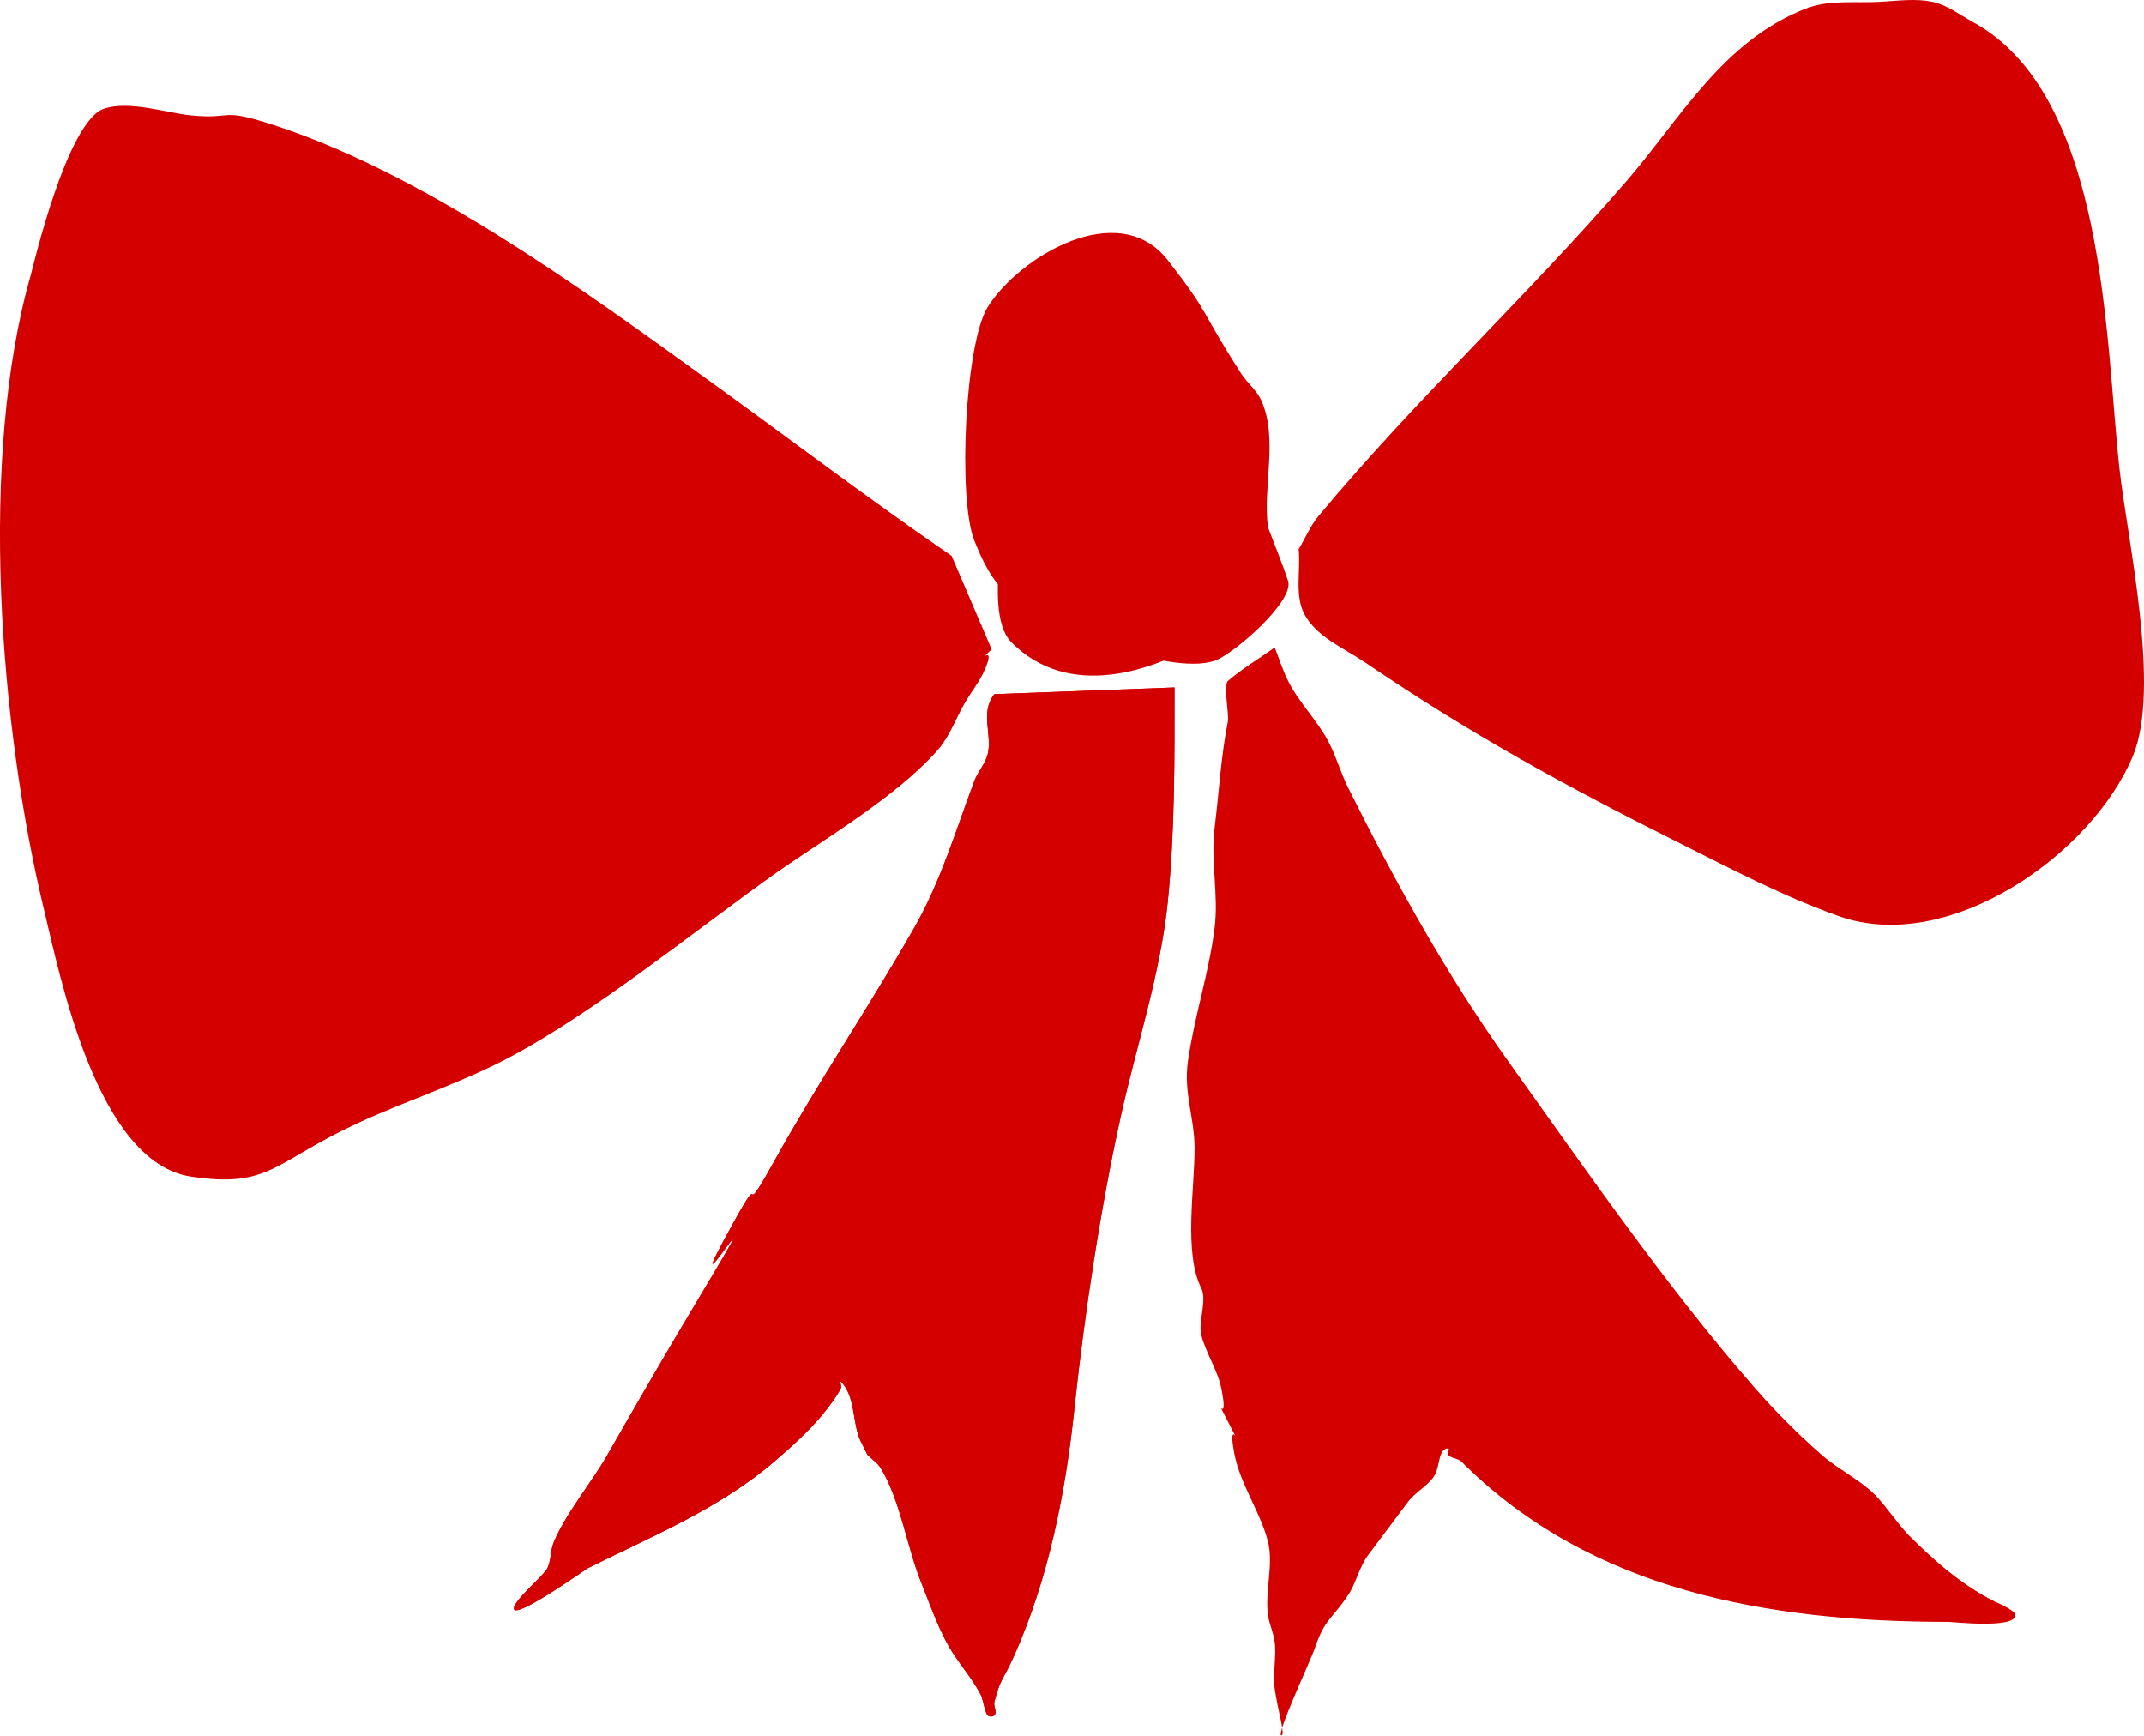
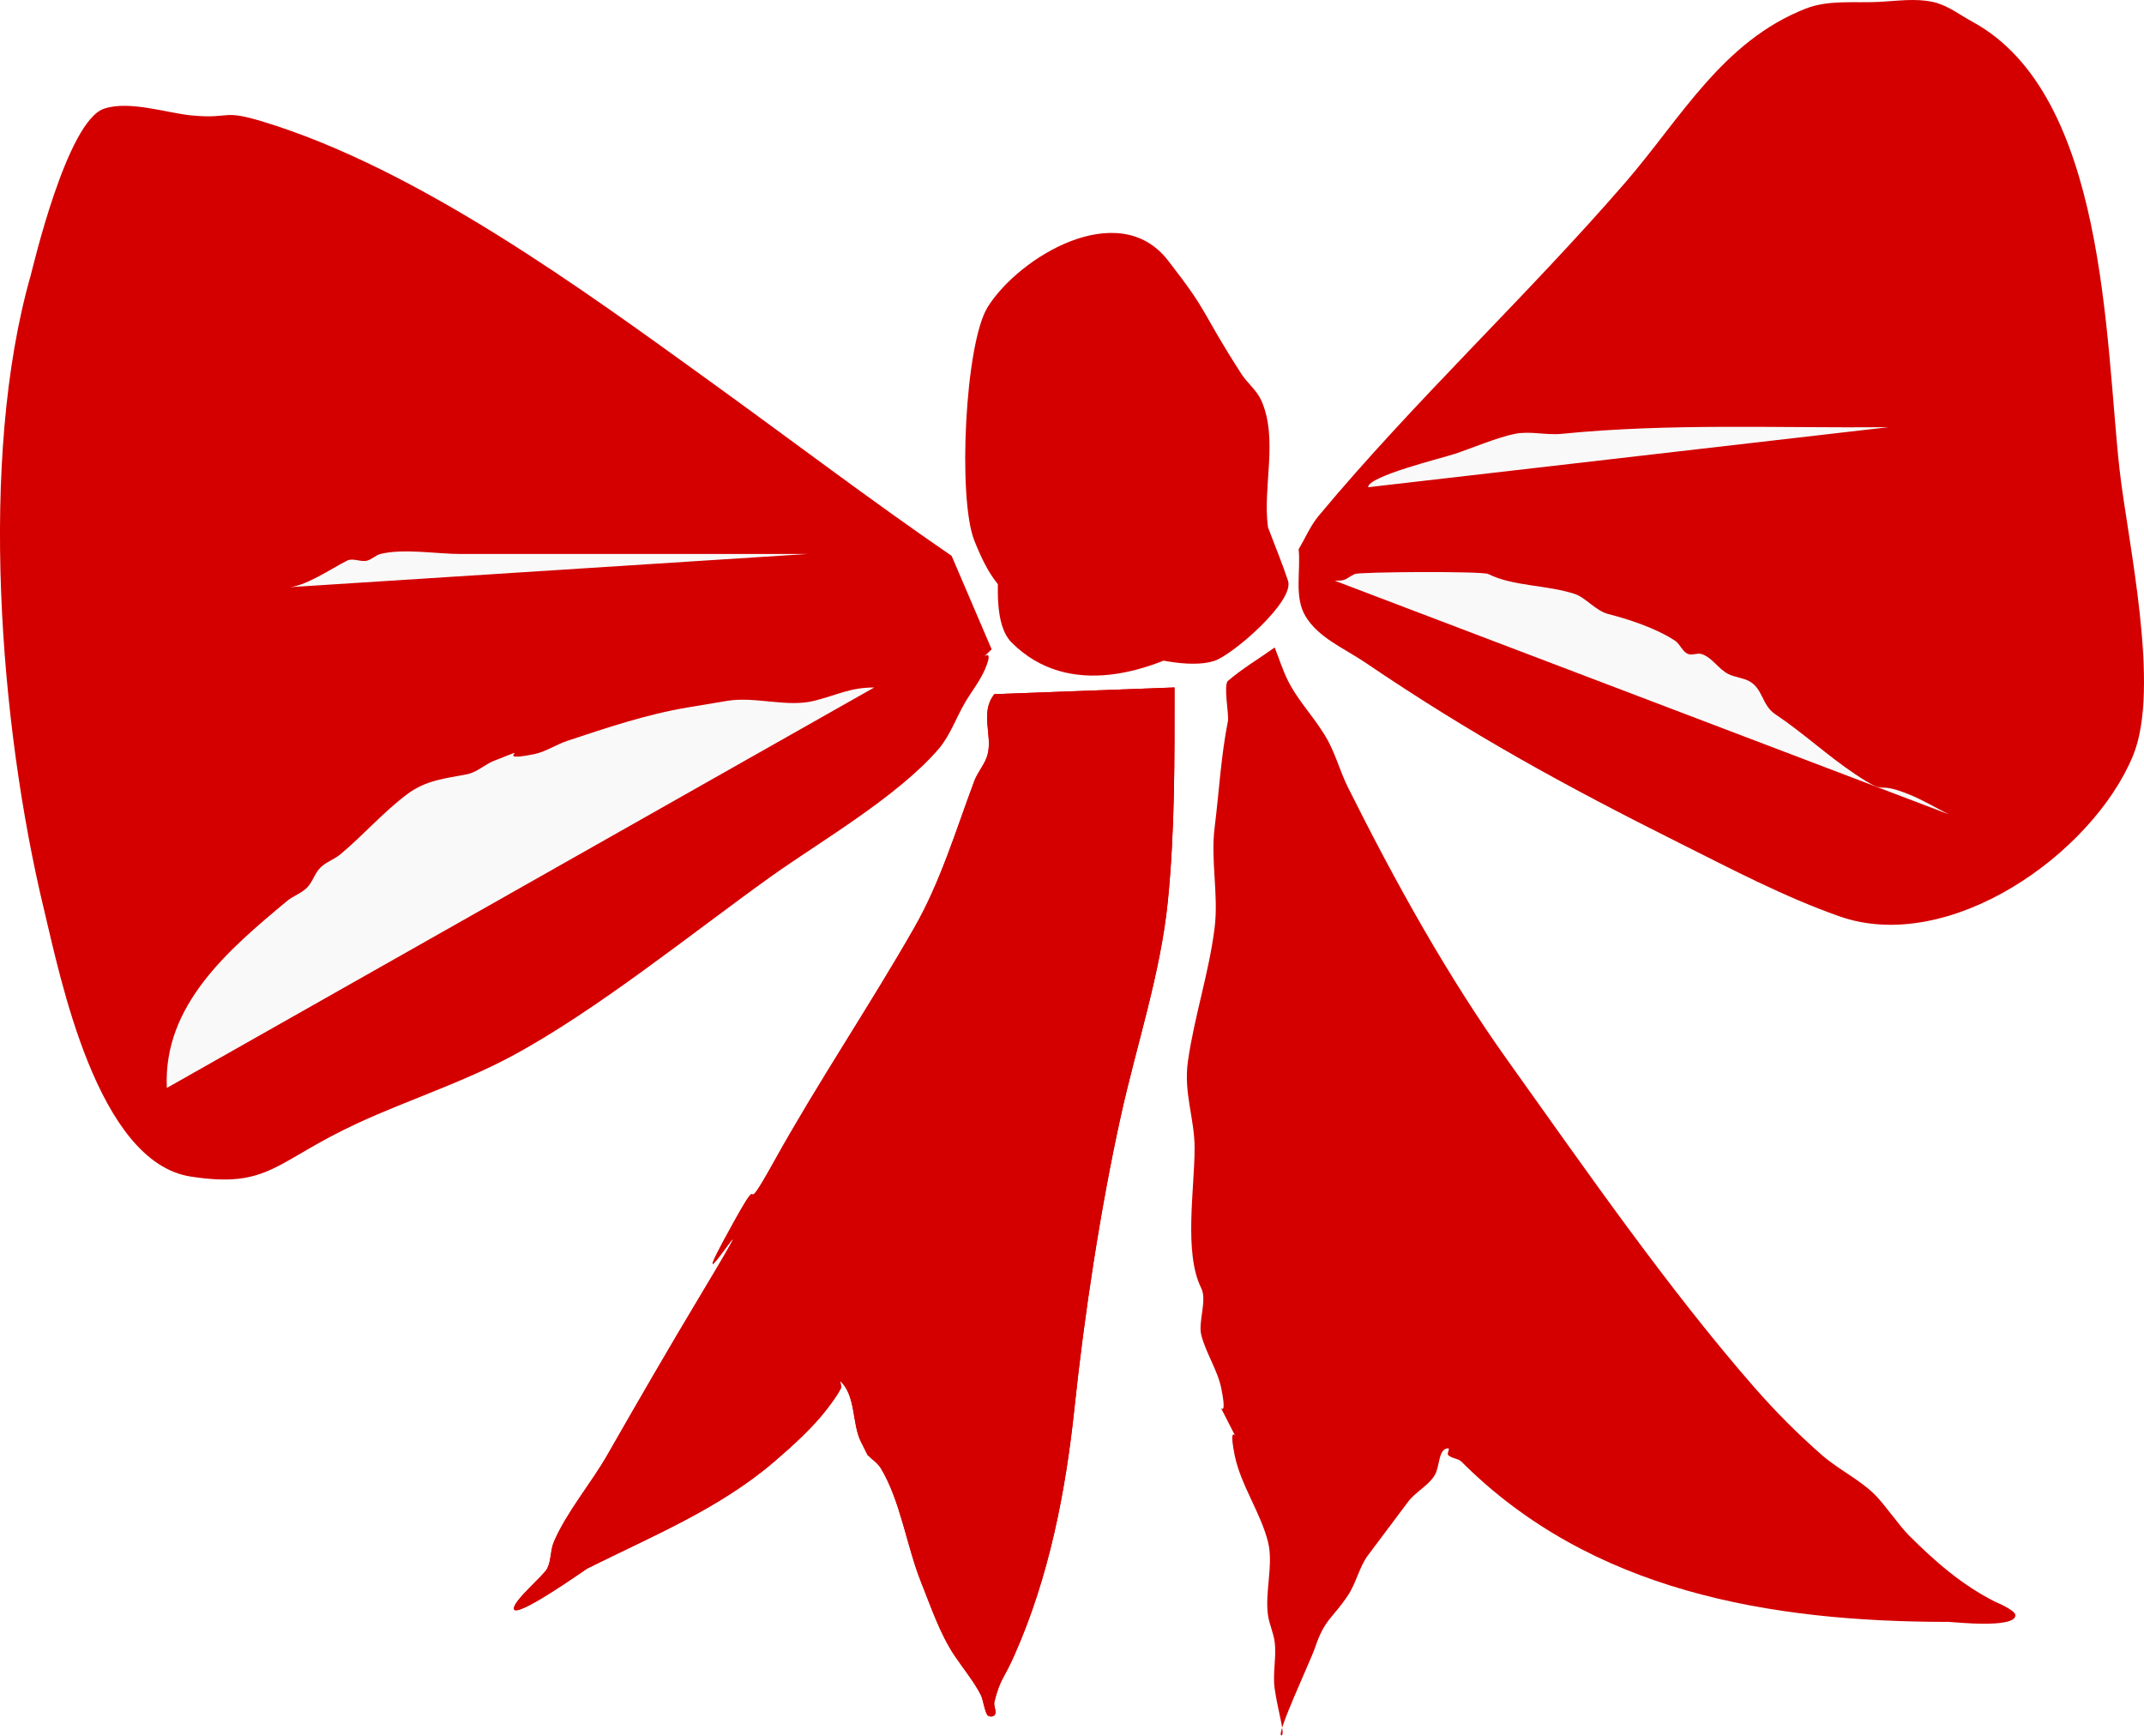
<svg xmlns="http://www.w3.org/2000/svg" width="122.101mm" height="98.816mm" viewBox="0 0 122.101 98.816" version="1.1" id="svg1">
  <defs id="defs1" />
  <g id="layer1" transform="translate(-25.61769,-73.6247)">
    <path style="fill:#d40000;stroke-width:0.265" d="m 50.036,115.083 c 16.679,0 33.357,0 50.036,0" id="path1" />
    <path style="fill:#d40000;stroke-width:0.265" d="M 79.813,105.277 C 75.176,102.097 70.691,98.689 66.131,95.396 58.803,90.103 49.51,83.294 40.667,80.573 38.17,79.805 38.821,80.427 36.486,80.193 c -1.383,-0.138 -3.502,-0.86 -4.941,-0.38 -2.122,0.707 -4.069,9.109 -4.181,9.502 -2.974,10.409 -1.767,25.638 0.76,36.106 0.916,3.795 3.012,14.379 8.361,15.202 4.488,0.691 4.783,-0.863 9.502,-3.041 2.885,-1.331 5.94,-2.302 8.741,-3.801 4.849,-2.594 10.372,-7.083 14.822,-10.262 2.674,-1.91 7.135,-4.491 9.502,-7.221 0.669,-0.772 1.006,-1.778 1.52,-2.66 0.372,-0.638 0.849,-1.221 1.14,-1.9 0.704,-1.644 -0.677,-0.083 0.38,-1.14" id="path7" />
    <path style="fill:#d40000;stroke-width:0.265" d="m 99.576,104.897 c 0.38,-0.633 0.667,-1.333 1.14,-1.9 5.5,-6.6 11.857,-12.499 17.483,-19.003 3.152,-3.644 5.52,-8.026 10.262,-9.882 1.303,-0.51 2.783,-0.307 4.181,-0.38 1.012,-0.053 2.05,-0.212 3.041,0 0.831,0.178 1.534,0.733 2.28,1.14 7.628,4.161 7.541,18.085 8.361,25.464 0.452,4.07 2.375,12.467 0.76,16.343 -2.333,5.6 -10.467,11.329 -16.723,9.121 -3.154,-1.113 -6.13,-2.685 -9.121,-4.181 -6.569,-3.285 -11.896,-6.213 -17.863,-10.262 -1.195,-0.811 -2.688,-1.415 -3.421,-2.66 -0.646,-1.097 -0.253,-2.534 -0.38,-3.801 z" id="path8" />
    <path style="fill:#d40000;stroke-width:0.265" d="m 96.536,104.137 c -1.267,-1.267 -2.424,-2.654 -3.801,-3.801 -0.947,-0.789 -4.998,-3.778 -6.841,-3.041 -0.263,0.105 -0.21,0.533 -0.38,0.76 -0.43,0.573 -1.165,0.898 -1.52,1.52 -0.338,0.592 -0.422,1.308 -0.76,1.9 -0.178,0.311 -0.561,0.462 -0.76,0.76 -0.282,0.423 0,3.394 0,3.421 0,1.179 -0.266,3.534 0.76,4.561 3.226,3.226 7.982,1.757 11.402,-0.38 0.387,-0.242 0.855,-0.403 1.14,-0.76 0.25,-0.313 0.158,-0.807 0.38,-1.14 0.507,-0.76 0.38,0.887 0.38,-0.38" id="path9" />
    <path style="fill:#d40000;stroke-width:0.265" d="m 230.318,158.486 -7.221,-6.841" id="path12" />
    <path style="fill:#d40000;stroke-width:0.265" d="m 254.035,172.821 1.9,-5.321" id="path3" />
    <path style="fill:#d40000;stroke-width:0.265" d="m 97.83,103.65 c -0.317,-2.289 0.599,-5.017 -0.38,-7.221 -0.257,-0.579 -0.798,-0.987 -1.14,-1.52 -2.427,-3.775 -1.727,-3.307 -4.181,-6.461 -2.814,-3.618 -8.482,-0.188 -10.262,2.66 -1.293,2.069 -1.716,10.913 -0.76,13.302 0.444,1.11 0.982,2.275 1.9,3.041 2.03,1.691 9.051,4.711 11.782,3.801 1.024,-0.341 4.571,-3.39 4.181,-4.561 -0.342,-1.027 -0.76,-2.027 -1.14,-3.04 z" id="path4" />
    <path style="fill:#d40000;stroke-width:0.265" d="m 247.954,142.796 2.28,-2.66" id="path5" />
    <path style="fill:#d40000;stroke-width:0.265" d="m 253.275,153.058 6.841,12.162" id="path10" />
    <path style="fill:#d40000;stroke-width:0.265" d="m 250.234,144.316 14.442,-0.76" id="path13" />
    <path style="fill:#d40000;stroke-width:0.265" d="m 245.674,163.699 8.741,21.664" id="path15" />
    <path style="fill:#d40000;stroke-width:0.265" d="m 264.297,200.946 -2.28,-38.386" id="path16" />
    <path style="fill:#d40000;stroke-width:0.265" d="m 82.247,113.151 c -0.834,1.055 -0.102,2.308 -0.38,3.421 -0.137,0.55 -0.561,0.99 -0.76,1.52 -1.051,2.803 -1.916,5.729 -3.421,8.361 -2.572,4.501 -5.466,8.775 -7.981,13.302 -2.12,3.816 -0.417,0.067 -2.28,3.421 -3.823,6.881 2.967,-3.931 -1.9,4.181 -1.804,3.007 -3.572,6.061 -5.321,9.121 -0.919,1.609 -2.315,3.247 -3.041,4.941 -0.206,0.48 -0.146,1.053 -0.38,1.52 -0.201,0.402 -1.9,1.804 -1.9,2.28 0,0.677 4.106,-2.243 4.181,-2.28 3.638,-1.819 7.501,-3.389 10.642,-6.081 1,-0.857 2.246,-1.981 3.04,-3.041 0.274,-0.365 0.556,-0.732 0.76,-1.14 0.057,-0.113 -0.09,-0.47 0,-0.38 0.863,0.863 0.631,2.401 1.14,3.421 0.127,0.253 0.253,0.507 0.38,0.76 0.253,0.253 0.576,0.453 0.76,0.76 1.118,1.863 1.473,4.443 2.28,6.461 0.548,1.369 1.072,2.938 1.9,4.181 0.478,0.717 1.139,1.518 1.52,2.28 0.115,0.23 0.221,0.981 0.38,1.14 0.09,0.09 0.29,0.09 0.38,0 0.179,-0.179 -0.061,-0.514 0,-0.76 0.335,-1.338 0.519,-1.262 1.14,-2.66 1.964,-4.419 2.918,-9.285 3.421,-14.062 0.56,-5.318 1.492,-11.463 2.66,-16.723 0.893,-4.02 2.249,-8.051 2.66,-12.162 0.403,-4.028 0.38,-8.082 0.38,-12.162" id="path17" />
    <path style="fill:#d40000;stroke-width:0.265" d="m 82.247,113.151 c -0.834,1.055 -0.102,2.308 -0.38,3.421 -0.137,0.55 -0.561,0.99 -0.76,1.52 -1.051,2.803 -1.916,5.729 -3.421,8.361 -2.572,4.501 -5.466,8.775 -7.981,13.302 -2.12,3.816 -0.417,0.067 -2.28,3.421 -3.823,6.881 2.967,-3.931 -1.9,4.181 -1.804,3.007 -3.572,6.061 -5.321,9.121 -0.919,1.609 -2.315,3.247 -3.041,4.941 -0.206,0.48 -0.146,1.053 -0.38,1.52 -0.201,0.402 -1.9,1.804 -1.9,2.28 0,0.677 4.106,-2.243 4.181,-2.28 3.638,-1.819 7.501,-3.389 10.642,-6.081 1,-0.857 2.246,-1.981 3.04,-3.041 0.274,-0.365 0.556,-0.732 0.76,-1.14 0.057,-0.113 -0.09,-0.47 0,-0.38 0.863,0.863 0.631,2.401 1.14,3.421 0.127,0.253 0.253,0.507 0.38,0.76 0.253,0.253 0.576,0.453 0.76,0.76 1.118,1.863 1.473,4.443 2.28,6.461 0.548,1.369 1.072,2.938 1.9,4.181 0.478,0.717 1.139,1.518 1.52,2.28 0.115,0.23 0.221,0.981 0.38,1.14 0.09,0.09 0.29,0.09 0.38,0 0.179,-0.179 -0.061,-0.514 0,-0.76 0.335,-1.338 0.519,-1.262 1.14,-2.66 1.964,-4.419 2.918,-9.285 3.421,-14.062 0.56,-5.318 1.492,-11.463 2.66,-16.723 0.893,-4.02 2.249,-8.051 2.66,-12.162 0.403,-4.028 0.38,-8.082 0.38,-12.162" id="path18" />
    <path style="fill:#d40000;stroke-width:0.265" d="m 265.057,154.958 -4.561,10.642" id="path19" />
    <path style="fill:#d40000;stroke-width:0.265" d="M 272.278,172.061 248.714,148.497" id="path20" />
    <path style="fill:#d40000;stroke-width:0.265" d="m 246.434,167.88 11.402,2.66" id="path21" />
    <path style="fill:#d40000;stroke-width:0.265" d="m 230.851,157.618 h 24.324" id="path22" />
    <path style="fill:#d40000;stroke-width:0.265" d="m 260.876,170.541 -5.701,-9.502" id="path23" />
    <path style="fill:#d40000;stroke-width:0.265" d="m 233.892,146.217 27.745,36.106" id="path24" />
    <path style="fill:#d40000;stroke-width:0.265" d="m 282.54,142.796 -17.103,58.91" id="path25" />
    <path style="fill:#d40000;stroke-width:0.265" d="m 247.954,121.513 12.542,-0.76" id="path26" />
    <path style="fill:#d40000;stroke-width:0.265" d="m 265.817,165.6 7.601,35.726" id="path27" />
    <path style="fill:#d40000;stroke-width:0.265" d="M 320.546,188.403 293.562,159.139" id="path28" />
    <path style="fill:#d40000;stroke-width:0.265" d="m 98.21,110.491 c 0.253,0.633 0.455,1.29 0.76,1.9 0.613,1.226 1.631,2.214 2.28,3.421 0.457,0.85 0.709,1.797 1.14,2.66 2.682,5.365 5.635,10.701 9.121,15.583 4.392,6.149 9.102,12.954 14.062,18.623 1.18,1.348 2.452,2.621 3.801,3.801 0.953,0.834 2.145,1.385 3.041,2.28 0.529,0.529 1.372,1.752 1.9,2.28 1.495,1.495 3.045,2.853 4.941,3.801 0.003,0.001 1.14,0.47 1.14,0.76 0,0.785 -3.573,0.38 -3.801,0.38 -10.226,0 -20.366,-1.743 -27.745,-9.121 -0.2,-0.2 -0.56,-0.18 -0.76,-0.38 -0.09,-0.09 0.127,-0.38 0,-0.38 -0.567,0 -0.469,1.034 -0.76,1.52 -0.369,0.615 -1.09,0.947 -1.52,1.52 -0.758,1.011 -1.519,2.025 -2.28,3.041 -0.5,0.667 -0.677,1.586 -1.14,2.28 -0.913,1.37 -1.33,1.33 -1.9,3.041 -0.198,0.594 -2.23,4.941 -1.9,4.941 0.248,0 -0.197,-1.376 -0.38,-2.66 -0.125,-0.878 0.11,-1.78 0,-2.66 -0.065,-0.518 -0.306,-1.003 -0.38,-1.52 -0.19,-1.331 0.325,-2.879 0,-4.181 -0.413,-1.652 -1.562,-3.249 -1.9,-4.941 -0.474,-2.372 0.524,-0.093 -0.38,-1.9 -0.904,-1.807 0.094,0.472 -0.38,-1.9 -0.204,-1.021 -0.886,-2.025 -1.14,-3.04 -0.187,-0.75 0.342,-1.976 0,-2.66 -1.007,-2.014 -0.38,-5.639 -0.38,-7.981 0,-1.699 -0.637,-3.144 -0.38,-4.941 0.371,-2.595 1.197,-5.015 1.52,-7.601 0.234,-1.871 -0.234,-3.83 0,-5.701 0.254,-2.031 0.362,-4.09 0.76,-6.081 0.066,-0.329 -0.27,-2.049 0,-2.28 0.827,-0.709 1.774,-1.267 2.66,-1.9 z" id="path29" />
    <path style="fill:#d40000;stroke-width:0.265" d="M 267.717,157.238 302.303,86.547" id="path30" />
+     <path style="fill:#f9f9f9;stroke-width:0.265" d="m 35.119,135.575 c -0.224,-4.718 3.527,-7.88 6.841,-10.642 0.351,-0.292 0.817,-0.437 1.14,-0.76 0.323,-0.323 0.437,-0.817 0.76,-1.14 0.323,-0.323 0.789,-0.468 1.14,-0.76 1.314,-1.095 2.431,-2.393 3.801,-3.421 1.099,-0.824 2.186,-0.893 3.421,-1.14 0.556,-0.111 0.994,-0.55 1.52,-0.76 2.625,-1.05 -0.327,0.141 2.28,-0.38 0.669,-0.134 1.253,-0.544 1.9,-0.76 2.212,-0.737 4.55,-1.518 6.841,-1.9 0.76,-0.127 1.52,-0.253 2.28,-0.38 1.572,-0.262 3.397,0.386 4.941,0 1.315,-0.329 2.027,-0.76 3.421,-0.76" id="path31" />
+     <path style="fill:#f9f9f9;stroke-width:0.265" d="m 211.088,135.575 -8.741,-8.361" id="path32" />
+     <path style="fill:#f9f9f9;stroke-width:0.265" d="m 136.596,119.992 c -0.76,-0.38 -1.491,-0.825 -2.28,-1.14 -2.089,-0.836 -1.032,0.199 -3.041,-1.14 -1.58,-1.054 -2.981,-2.367 -4.561,-3.421 -0.773,-0.515 -0.69,-1.485 -1.52,-1.9 -0.325,-0.163 -0.815,-0.218 -1.14,-0.38 -0.577,-0.289 -0.916,-0.939 -1.52,-1.14 -0.24,-0.08 -0.52,0.08 -0.76,0 -0.34,-0.113 -0.462,-0.561 -0.76,-0.76 -1.029,-0.686 -2.627,-1.227 -3.801,-1.52 -0.708,-0.177 -1.295,-0.938 -1.9,-1.14 -1.572,-0.524 -3.523,-0.431 -4.941,-1.14 -0.344,-0.172 -7.353,-0.124 -7.601,0 -0.598,0.299 -0.431,0.38 -1.14,0.38" id="path33" />
+     <path style="fill:#f9f9f9;stroke-width:0.265" d="M 241.493,125.313 225.15,112.771" id="path34" />
+     <path style="fill:#f9f9f9;stroke-width:0.265" d="m 71.605,105.17 c -6.588,0 -13.175,0 -19.763,0 -1.346,0 -3.248,-0.328 -4.561,0 -0.275,0.069 -0.485,0.311 -0.76,0.38 -0.369,0.092 -0.8,-0.17 -1.14,0 -0.874,0.437 -2.435,1.52 -3.421,1.52" id="path39" />
+     <path style="fill:#f9f9f9;stroke-width:0.265" d="m 133.175,97.949 c -6.216,0.06 -12.452,-0.237 -18.623,0.38 -0.882,0.088 -1.791,-0.174 -2.66,0 -1.006,0.201 -2.445,0.815 -3.421,1.14 -0.706,0.235 -4.941,1.267 -4.941,1.9" id="path40" />
+     <path style="fill:#f9f9f9;stroke-width:0.265" d="m 235.412,100.989 24.324,3.801" id="path41" />
+     <path style="fill:#f9f9f9;stroke-width:0.265" d="M 217.169,85.027 240.733,74.385" id="path42" />
+     <path style="fill:#f9f9f9;stroke-width:0.265" d="M 260.496,214.248 220.21,16.615" id="path43" />
+     <path style="fill:#f9f9f9;stroke-width:0.265" d="M 285.58,118.852 59.063,27.257" id="path44" />
  </g>
</svg>
